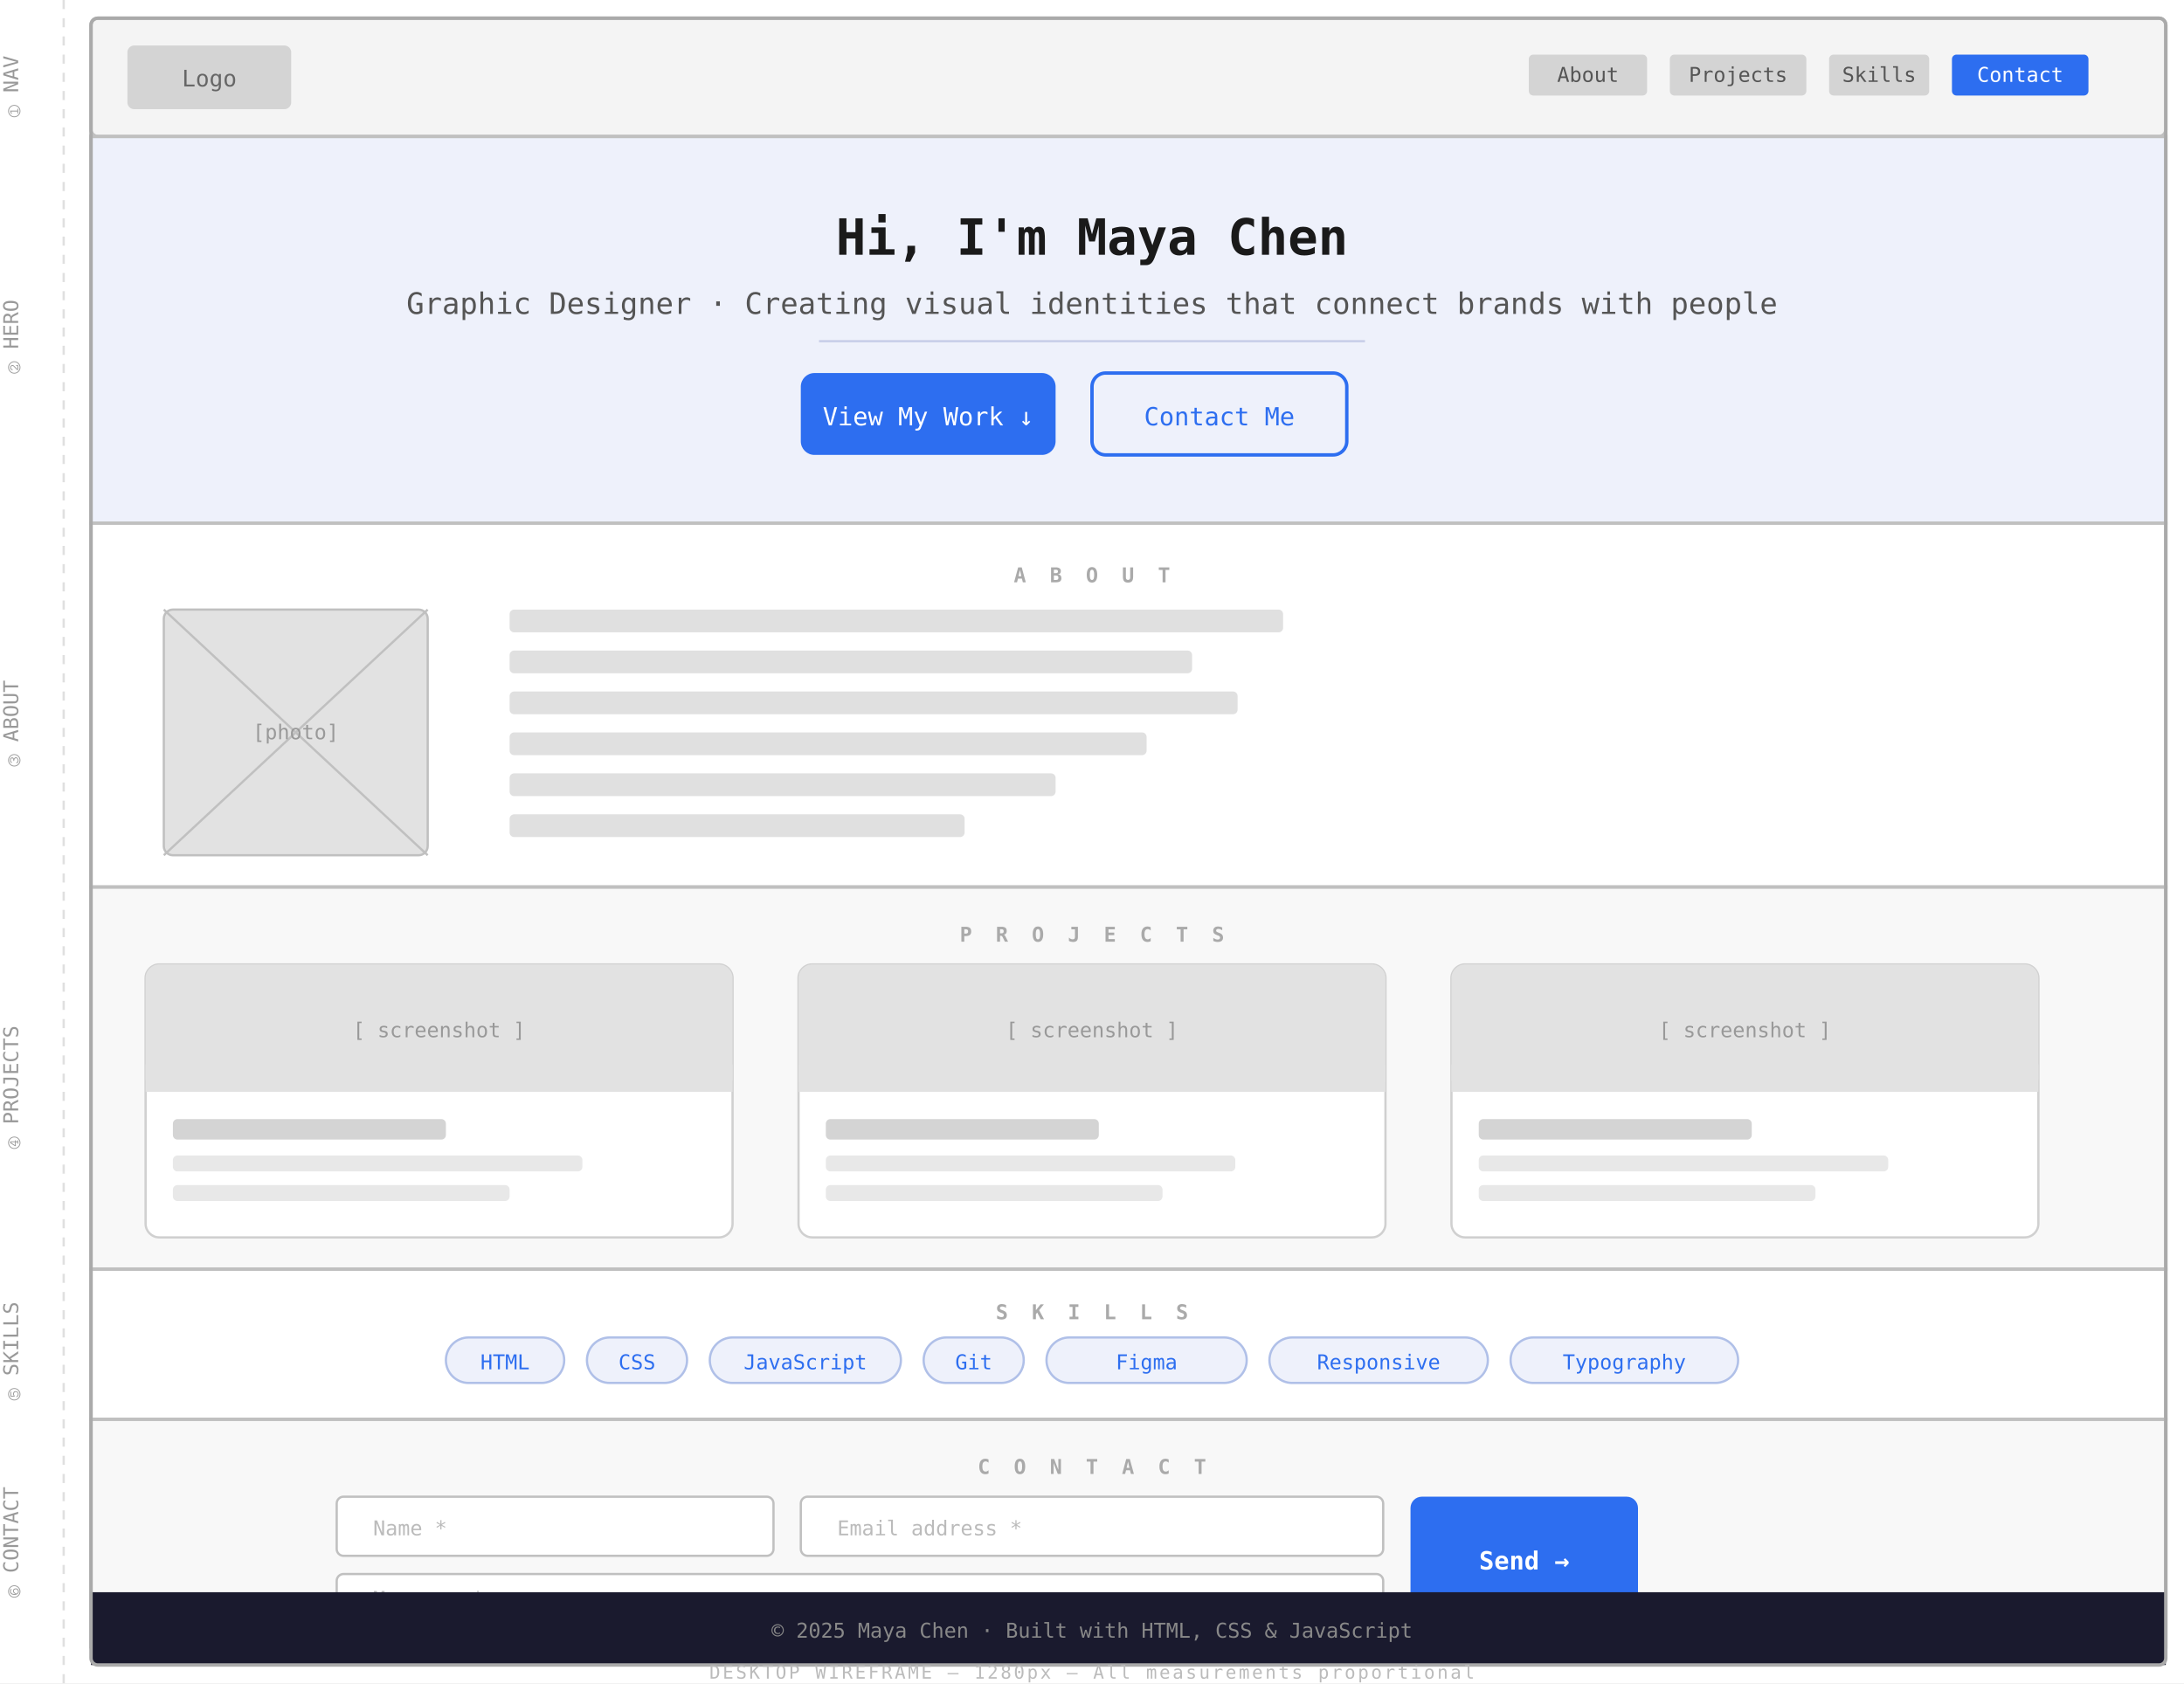
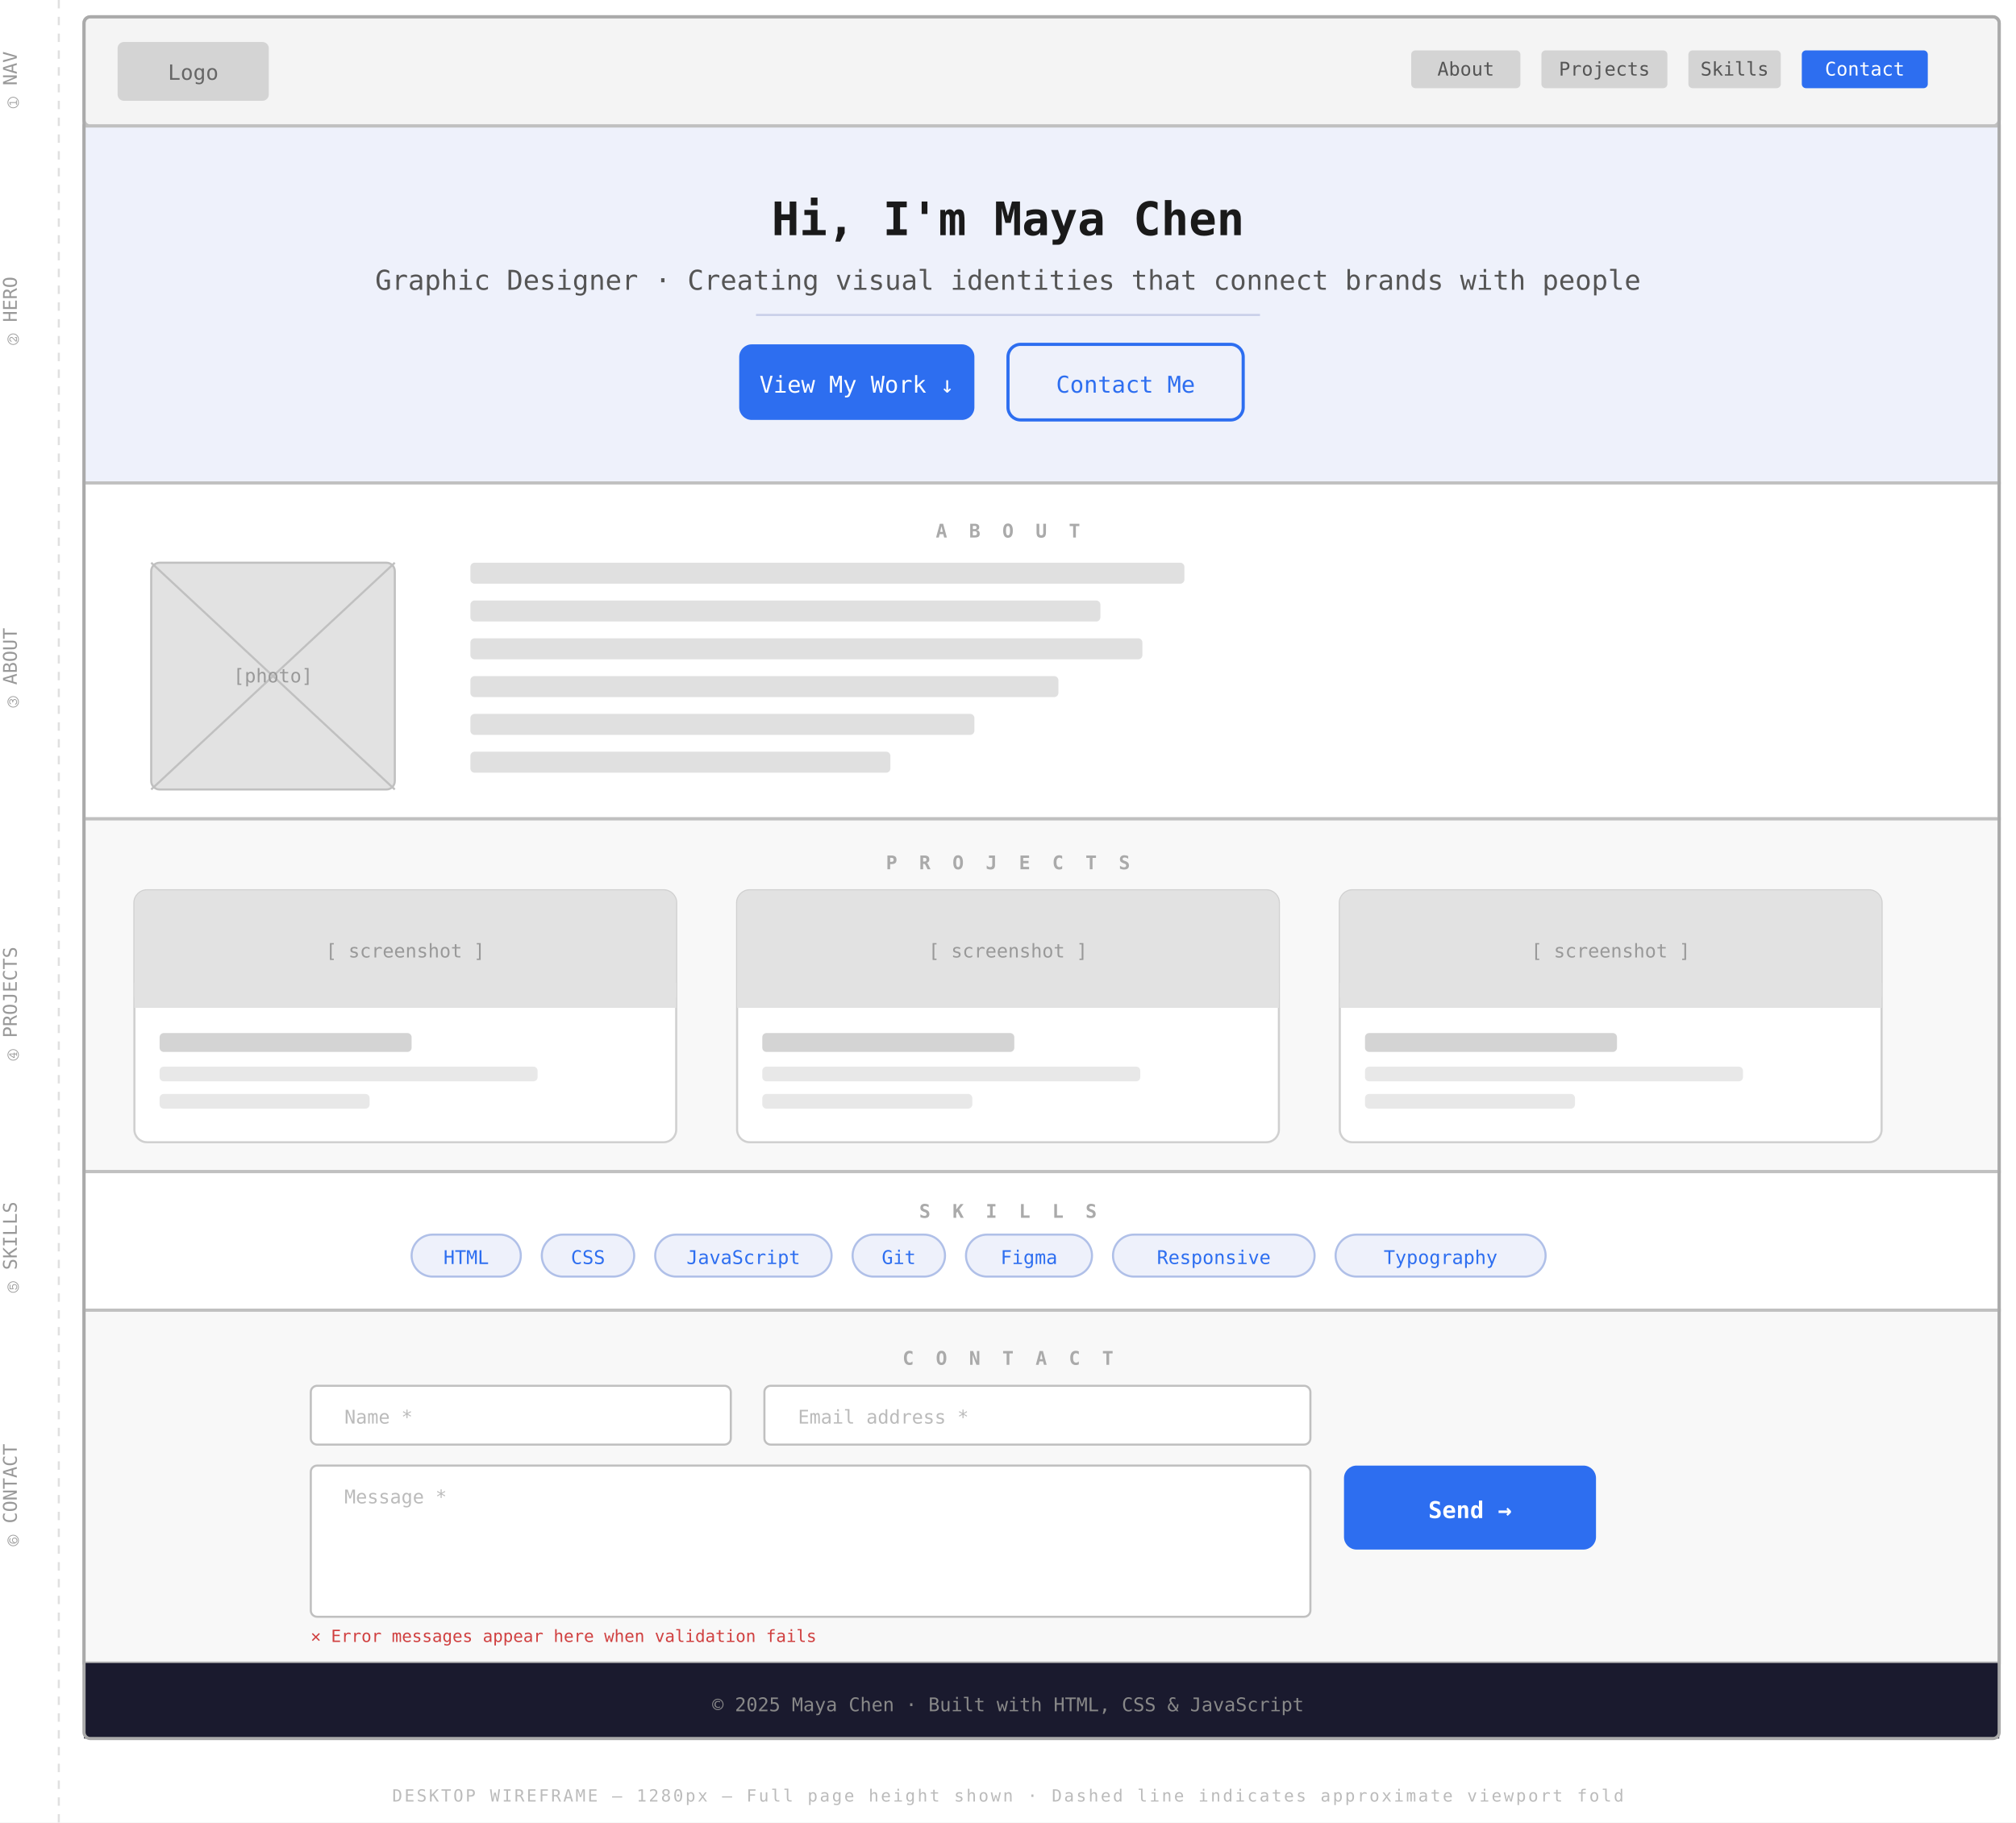
- <svg xmlns="http://www.w3.org/2000/svg" viewBox="0 0 960 740" font-family="ui-monospace, 'Cascadia Code', 'Fira Mono', monospace">
-   <rect width="960" height="740" fill="#ffffff" />
-   <line x1="28" y1="0" x2="28" y2="740" stroke="#e0e0e0" stroke-dasharray="4 4" />
+ <svg xmlns="http://www.w3.org/2000/svg" viewBox="0 0 960 868" font-family="ui-monospace, 'Cascadia Code', 'Fira Mono', monospace">
+   <rect width="960" height="868" fill="#ffffff" />
+   <line x1="28" y1="0" x2="28" y2="868" stroke="#e0e0e0" stroke-dasharray="4 4" />
  <rect x="40" y="8" width="912" height="52" fill="#f4f4f4" stroke="#c0c0c0" stroke-width="1.5" rx="3" />
  <rect x="56" y="20" width="72" height="28" fill="#d4d4d4" rx="3" />
  <text x="92" y="38" text-anchor="middle" font-size="10" fill="#666">Logo</text>
  <rect x="672" y="24" width="52" height="18" fill="#d4d4d4" rx="2" />
  <text x="698" y="36" text-anchor="middle" font-size="9" fill="#555">About</text>
  <rect x="734" y="24" width="60" height="18" fill="#d4d4d4" rx="2" />
  <text x="764" y="36" text-anchor="middle" font-size="9" fill="#555">Projects</text>
  <rect x="804" y="24" width="44" height="18" fill="#d4d4d4" rx="2" />
  <text x="826" y="36" text-anchor="middle" font-size="9" fill="#555">Skills</text>
  <rect x="858" y="24" width="60" height="18" fill="#2d6ef0" rx="2" />
  <text x="888" y="36" text-anchor="middle" font-size="9" fill="#fff">Contact</text>
  <text x="8" y="38" font-size="9" fill="#999" text-anchor="middle" transform="rotate(-90,8,38)">① NAV</text>
  <rect x="40" y="60" width="912" height="170" fill="#eef1fb" stroke="#c0c0c0" stroke-width="1.5" />
  <text x="480" y="112" text-anchor="middle" font-size="22" fill="#1a1a1a" font-weight="bold">Hi, I'm Maya Chen</text>
  <text x="480" y="138" text-anchor="middle" font-size="13" fill="#555">Graphic Designer · Creating visual identities that connect brands with people</text>
  <line x1="360" y1="150" x2="600" y2="150" stroke="#c8cfe8" stroke-width="1" />
  <rect x="352" y="164" width="112" height="36" fill="#2d6ef0" rx="6" />
  <text x="408" y="187" text-anchor="middle" font-size="11" fill="#fff">View My Work ↓</text>
  <rect x="480" y="164" width="112" height="36" fill="none" stroke="#2d6ef0" stroke-width="1.5" rx="6" />
  <text x="536" y="187" text-anchor="middle" font-size="11" fill="#2d6ef0">Contact Me</text>
  <text x="8" y="148" font-size="9" fill="#999" text-anchor="middle" transform="rotate(-90,8,148)">② HERO</text>
  <rect x="40" y="230" width="912" height="160" fill="#ffffff" stroke="#c0c0c0" stroke-width="1.5" />
  <text x="480" y="256" text-anchor="middle" font-size="9" fill="#aaa" letter-spacing="2.5" font-weight="bold">A B O U T</text>
  <rect x="72" y="268" width="116" height="108" fill="#e2e2e2" stroke="#c0c0c0" rx="4" />
  <line x1="72" y1="268" x2="188" y2="376" stroke="#c0c0c0" stroke-width="1" />
  <line x1="188" y1="268" x2="72" y2="376" stroke="#c0c0c0" stroke-width="1" />
  <text x="130" y="325" text-anchor="middle" font-size="9" fill="#999">[photo]</text>
  <rect x="224" y="268" width="340" height="10" fill="#e0e0e0" rx="2" />
  <rect x="224" y="286" width="300" height="10" fill="#e0e0e0" rx="2" />
  <rect x="224" y="304" width="320" height="10" fill="#e0e0e0" rx="2" />
  <rect x="224" y="322" width="280" height="10" fill="#e0e0e0" rx="2" />
  <rect x="224" y="340" width="240" height="10" fill="#e0e0e0" rx="2" />
  <rect x="224" y="358" width="200" height="10" fill="#e0e0e0" rx="2" />
  <text x="8" y="318" font-size="9" fill="#999" text-anchor="middle" transform="rotate(-90,8,318)">③ ABOUT</text>
+   <line x1="40" y1="430" x2="952" y2="430" stroke="#f0a030" stroke-width="1.5" stroke-dasharray="6 4" />
+   <rect x="340" y="420" width="280" height="20" fill="#fff7e6" stroke="#f0a030" stroke-width="1" rx="3" />
+   <text x="480" y="434" text-anchor="middle" font-size="9" fill="#c07010" font-weight="bold">── approx. viewport fold · user scrolls below ──</text>
  <rect x="40" y="390" width="912" height="168" fill="#f8f8f8" stroke="#c0c0c0" stroke-width="1.5" />
  <text x="480" y="414" text-anchor="middle" font-size="9" fill="#aaa" letter-spacing="2.5" font-weight="bold">P R O J E C T S</text>
  <rect x="64" y="424" width="258" height="120" fill="#fff" stroke="#d0d0d0" rx="6" />
  <rect x="64" y="424" width="258" height="56" fill="#e2e2e2" rx="6" />
-   <rect x="64" y="468" width="258" height="12" fill="#e2e2e2" rx="0" />
+   <rect x="64" y="468" width="258" height="12" fill="#e2e2e2" />
  <text x="193" y="456" text-anchor="middle" font-size="9" fill="#999">[ screenshot ]</text>
  <rect x="76" y="492" width="120" height="9" fill="#d4d4d4" rx="2" />
  <rect x="76" y="508" width="180" height="7" fill="#e8e8e8" rx="2" />
-   <rect x="76" y="521" width="148" height="7" fill="#e8e8e8" rx="2" />
+   <rect x="76" y="521" width="100" height="7" fill="#e8e8e8" rx="2" />
  <rect x="351" y="424" width="258" height="120" fill="#fff" stroke="#d0d0d0" rx="6" />
  <rect x="351" y="424" width="258" height="56" fill="#e2e2e2" rx="6" />
-   <rect x="351" y="468" width="258" height="12" fill="#e2e2e2" rx="0" />
+   <rect x="351" y="468" width="258" height="12" fill="#e2e2e2" />
  <text x="480" y="456" text-anchor="middle" font-size="9" fill="#999">[ screenshot ]</text>
  <rect x="363" y="492" width="120" height="9" fill="#d4d4d4" rx="2" />
  <rect x="363" y="508" width="180" height="7" fill="#e8e8e8" rx="2" />
-   <rect x="363" y="521" width="148" height="7" fill="#e8e8e8" rx="2" />
+   <rect x="363" y="521" width="100" height="7" fill="#e8e8e8" rx="2" />
  <rect x="638" y="424" width="258" height="120" fill="#fff" stroke="#d0d0d0" rx="6" />
  <rect x="638" y="424" width="258" height="56" fill="#e2e2e2" rx="6" />
-   <rect x="638" y="468" width="258" height="12" fill="#e2e2e2" rx="0" />
+   <rect x="638" y="468" width="258" height="12" fill="#e2e2e2" />
  <text x="767" y="456" text-anchor="middle" font-size="9" fill="#999">[ screenshot ]</text>
  <rect x="650" y="492" width="120" height="9" fill="#d4d4d4" rx="2" />
  <rect x="650" y="508" width="180" height="7" fill="#e8e8e8" rx="2" />
-   <rect x="650" y="521" width="148" height="7" fill="#e8e8e8" rx="2" />
+   <rect x="650" y="521" width="100" height="7" fill="#e8e8e8" rx="2" />
  <text x="8" y="478" font-size="9" fill="#999" text-anchor="middle" transform="rotate(-90,8,478)">④ PROJECTS</text>
  <rect x="40" y="558" width="912" height="66" fill="#ffffff" stroke="#c0c0c0" stroke-width="1.5" />
  <text x="480" y="580" text-anchor="middle" font-size="9" fill="#aaa" letter-spacing="2.5" font-weight="bold">S K I L L S</text>
  <rect x="196" y="588" width="52" height="20" fill="#eef1fb" stroke="#b0c0e8" rx="10" />
  <text x="222" y="602" text-anchor="middle" font-size="9" fill="#2d6ef0">HTML</text>
  <rect x="258" y="588" width="44" height="20" fill="#eef1fb" stroke="#b0c0e8" rx="10" />
  <text x="280" y="602" text-anchor="middle" font-size="9" fill="#2d6ef0">CSS</text>
  <rect x="312" y="588" width="84" height="20" fill="#eef1fb" stroke="#b0c0e8" rx="10" />
  <text x="354" y="602" text-anchor="middle" font-size="9" fill="#2d6ef0">JavaScript</text>
  <rect x="406" y="588" width="44" height="20" fill="#eef1fb" stroke="#b0c0e8" rx="10" />
  <text x="428" y="602" text-anchor="middle" font-size="9" fill="#2d6ef0">Git</text>
-   <rect x="460" y="588" width="88" height="20" fill="#eef1fb" stroke="#b0c0e8" rx="10" />
-   <text x="504" y="602" text-anchor="middle" font-size="9" fill="#2d6ef0">Figma</text>
-   <rect x="558" y="588" width="96" height="20" fill="#eef1fb" stroke="#b0c0e8" rx="10" />
-   <text x="606" y="602" text-anchor="middle" font-size="9" fill="#2d6ef0">Responsive</text>
-   <rect x="664" y="588" width="100" height="20" fill="#eef1fb" stroke="#b0c0e8" rx="10" />
-   <text x="714" y="602" text-anchor="middle" font-size="9" fill="#2d6ef0">Typography</text>
+   <rect x="460" y="588" width="60" height="20" fill="#eef1fb" stroke="#b0c0e8" rx="10" />
+   <text x="490" y="602" text-anchor="middle" font-size="9" fill="#2d6ef0">Figma</text>
+   <rect x="530" y="588" width="96" height="20" fill="#eef1fb" stroke="#b0c0e8" rx="10" />
+   <text x="578" y="602" text-anchor="middle" font-size="9" fill="#2d6ef0">Responsive</text>
+   <rect x="636" y="588" width="100" height="20" fill="#eef1fb" stroke="#b0c0e8" rx="10" />
+   <text x="686" y="602" text-anchor="middle" font-size="9" fill="#2d6ef0">Typography</text>
  <text x="8" y="594" font-size="9" fill="#999" text-anchor="middle" transform="rotate(-90,8,594)">⑤ SKILLS</text>
-   <rect x="40" y="624" width="912" height="100" fill="#f8f8f8" stroke="#c0c0c0" stroke-width="1.5" />
-   <text x="480" y="648" text-anchor="middle" font-size="9" fill="#aaa" letter-spacing="2.5" font-weight="bold">C O N T A C T</text>
-   <rect x="148" y="658" width="192" height="26" fill="#fff" stroke="#c0c0c0" rx="3" />
-   <text x="164" y="675" font-size="9" fill="#bbb">Name *</text>
-   <rect x="352" y="658" width="256" height="26" fill="#fff" stroke="#c0c0c0" rx="3" />
-   <text x="368" y="675" font-size="9" fill="#bbb">Email address *</text>
-   <rect x="148" y="692" width="460" height="20" fill="#fff" stroke="#c0c0c0" rx="3" />
-   <text x="164" y="706" font-size="9" fill="#bbb">Message *</text>
-   <rect x="620" y="658" width="100" height="54" fill="#2d6ef0" rx="5" />
-   <text x="670" y="690" text-anchor="middle" font-size="11" fill="#fff" font-weight="bold">Send →</text>
-   <text x="8" y="678" font-size="9" fill="#999" text-anchor="middle" transform="rotate(-90,8,678)">⑥ CONTACT</text>
-   <rect x="40" y="700" width="912" height="32" fill="#1a1a2e" rx="0" />
-   <text x="480" y="720" text-anchor="middle" font-size="9" fill="#888">© 2025 Maya Chen · Built with HTML, CSS &amp; JavaScript</text>
-   <rect x="40" y="8" width="912" height="724" fill="none" stroke="#aaaaaa" stroke-width="1.5" rx="3" />
-   <text x="480" y="738" text-anchor="middle" font-size="8" fill="#bbb" letter-spacing="1">DESKTOP WIREFRAME — 1280px — All measurements proportional</text>
+   <rect x="40" y="624" width="912" height="168" fill="#f8f8f8" stroke="#c0c0c0" stroke-width="1.5" />
+   <text x="480" y="650" text-anchor="middle" font-size="9" fill="#aaa" letter-spacing="2.5" font-weight="bold">C O N T A C T</text>
+   <rect x="148" y="660" width="200" height="28" fill="#fff" stroke="#c0c0c0" rx="3" />
+   <text x="164" y="678" font-size="9" fill="#bbb">Name *</text>
+   <rect x="364" y="660" width="260" height="28" fill="#fff" stroke="#c0c0c0" rx="3" />
+   <text x="380" y="678" font-size="9" fill="#bbb">Email address *</text>
+   <rect x="148" y="698" width="476" height="72" fill="#fff" stroke="#c0c0c0" rx="3" />
+   <text x="164" y="716" font-size="9" fill="#bbb">Message *</text>
+   <rect x="640" y="698" width="120" height="40" fill="#2d6ef0" rx="6" />
+   <text x="700" y="723" text-anchor="middle" font-size="11" fill="#fff" font-weight="bold">Send →</text>
+   <text x="148" y="782" font-size="8" fill="#d04040">✕ Error messages appear here when validation fails</text>
+   <text x="8" y="712" font-size="9" fill="#999" text-anchor="middle" transform="rotate(-90,8,712)">⑥ CONTACT</text>
+   <rect x="40" y="792" width="912" height="36" fill="#1a1a2e" />
+   <text x="480" y="815" text-anchor="middle" font-size="9" fill="#888">© 2025 Maya Chen · Built with HTML, CSS &amp; JavaScript</text>
+   <rect x="40" y="8" width="912" height="820" fill="none" stroke="#aaaaaa" stroke-width="1.5" rx="3" />
+   <text x="480" y="858" text-anchor="middle" font-size="8" fill="#bbb" letter-spacing="1">DESKTOP WIREFRAME — 1280px — Full page height shown · Dashed line indicates approximate viewport fold</text>
</svg>
